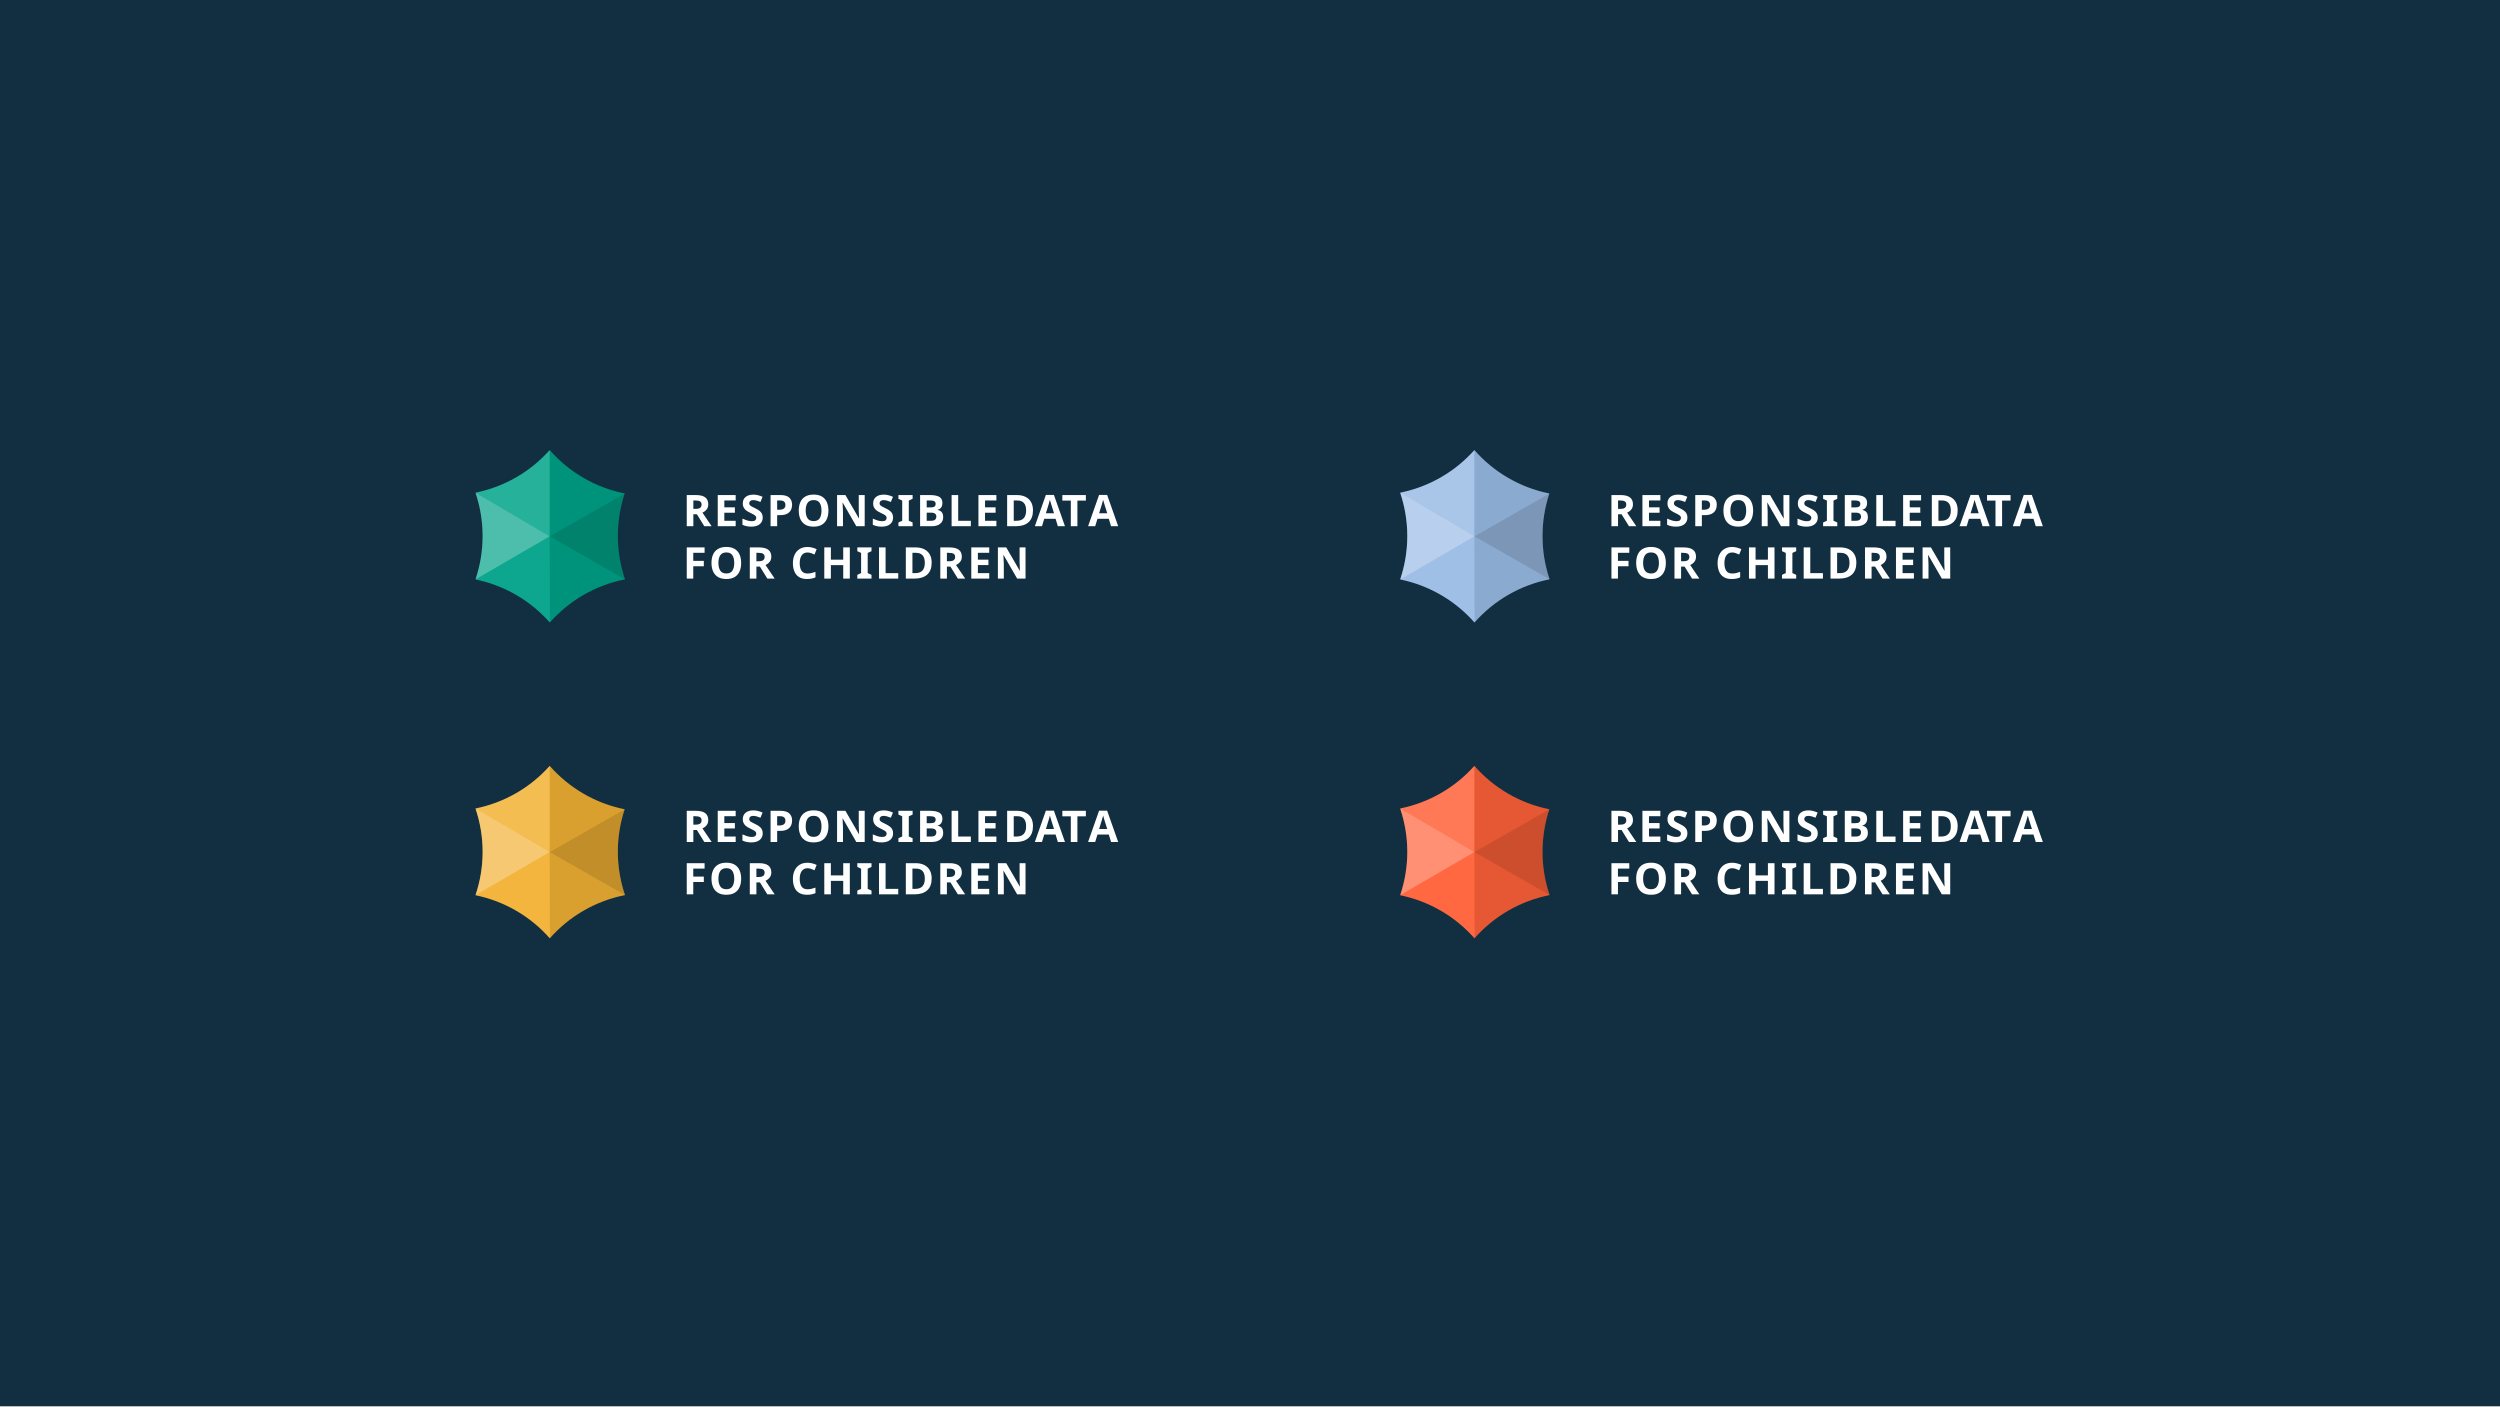
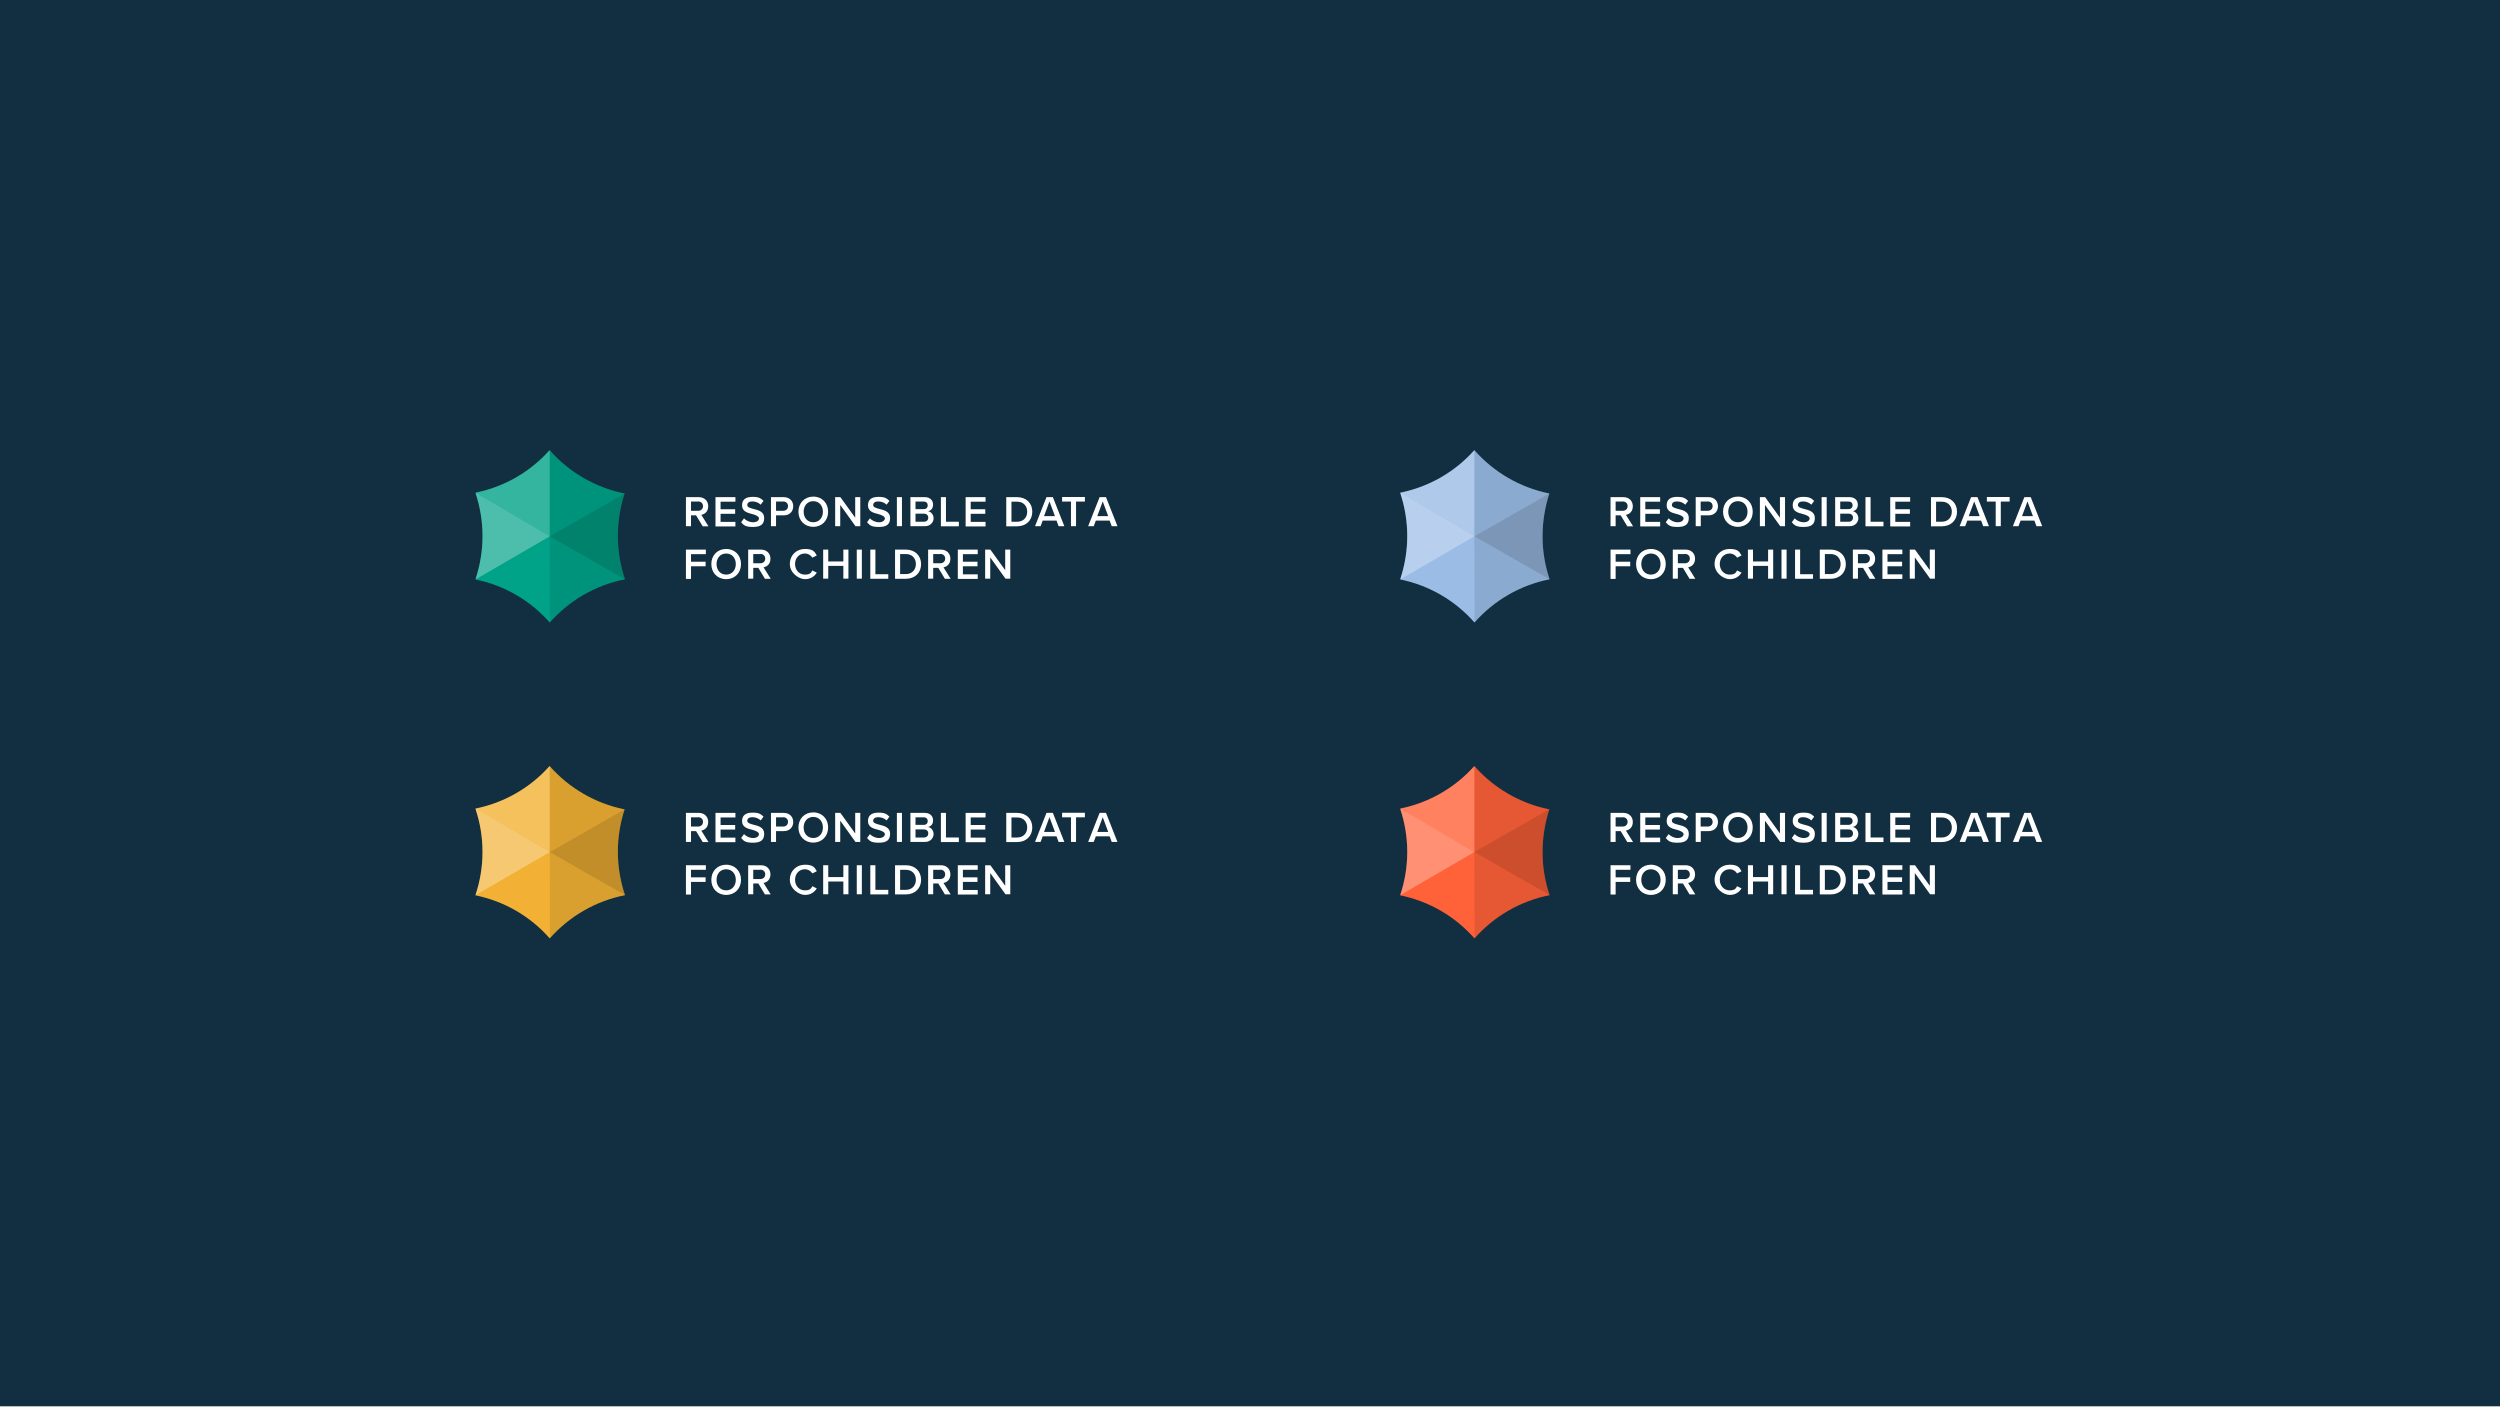
- <svg xmlns="http://www.w3.org/2000/svg" id="Layer_1" data-name="Layer 1" viewBox="0 0 1920 1080">
+ <svg xmlns="http://www.w3.org/2000/svg" id="Layer_1" version="1.1" viewBox="0 0 1920 1080">
  <defs>
-     <style>.cls-1{fill:#00a388;}.cls-2{fill:#f2b134;}.cls-3{fill:#9abce5;}.cls-4{fill:#ff6138;}.cls-5{fill:#112f41;}.cls-6{clip-path:url(#clip-path);}.cls-7{opacity:0.1;}.cls-8{opacity:0.2;}.cls-10,.cls-11,.cls-12,.cls-9{fill:#fff;}.cls-9{opacity:0.05;}.cls-10{opacity:0.3;}.cls-11{opacity:0.15;}.cls-12{font-size:33.51px;font-family:ProximaNova-Semibold, Proxima Nova;font-weight:600;letter-spacing:0.05em;}.cls-13{letter-spacing:0.01em;}.cls-14{letter-spacing:-0.01em;}.cls-15{letter-spacing:0.05em;}.cls-16{clip-path:url(#clip-path-2);}.cls-17{clip-path:url(#clip-path-3);}.cls-18{clip-path:url(#clip-path-4);}</style>
-     <clipPath id="clip-path">
-       <path class="cls-1" d="M474.49,411.58A103.63,103.63,0,0,1,479.74,379a103.8,103.8,0,0,1-57.58-33.34,103.68,103.68,0,0,1-57,32.73,103.71,103.71,0,0,1,0,66.62,103.74,103.74,0,0,1,57.08,33.08A103.67,103.67,0,0,1,480,444.93,103.66,103.66,0,0,1,474.49,411.58Z" />
-     </clipPath>
-     <clipPath id="clip-path-2">
-       <path class="cls-2" d="M474.49,654.08a103.63,103.63,0,0,1,5.25-32.55,103.8,103.8,0,0,1-57.58-33.34,103.68,103.68,0,0,1-57,32.73,103.71,103.71,0,0,1,0,66.62,103.74,103.74,0,0,1,57.08,33.08A103.73,103.73,0,0,1,480,687.43,103.66,103.66,0,0,1,474.49,654.08Z" />
-     </clipPath>
-     <clipPath id="clip-path-3">
-       <path class="cls-3" d="M1184.65,411.58A103.63,103.63,0,0,1,1189.9,379a103.73,103.73,0,0,1-57.58-33.34,103.67,103.67,0,0,1-57,32.73,103.8,103.8,0,0,1,0,66.62,103.78,103.78,0,0,1,57.08,33.08,103.67,103.67,0,0,1,57.68-33.19A103.66,103.66,0,0,1,1184.65,411.58Z" />
-     </clipPath>
-     <clipPath id="clip-path-4">
-       <path class="cls-4" d="M1184.65,654.08a103.63,103.63,0,0,1,5.25-32.55,103.73,103.73,0,0,1-57.58-33.34,103.67,103.67,0,0,1-57,32.73,103.8,103.8,0,0,1,0,66.62,103.78,103.78,0,0,1,57.08,33.08,103.73,103.73,0,0,1,57.68-33.19A103.66,103.66,0,0,1,1184.65,654.08Z" />
+     <style>
+       .st0 {
+         fill: none;
+       }
+ 
+       .st1 {
+         opacity: .1;
+       }
+ 
+       .st1, .st2, .st3, .st4, .st5, .st6 {
+         isolation: isolate;
+       }
+ 
+       .st2 {
+         opacity: .2;
+       }
+ 
+       .st7 {
+         fill: #112f41;
+       }
+ 
+       .st8 {
+         clip-path: url(#clippath-1);
+       }
+ 
+       .st9 {
+         clip-path: url(#clippath-3);
+       }
+ 
+       .st10 {
+         clip-path: url(#clippath-2);
+       }
+ 
+       .st11, .st4, .st5, .st6 {
+         fill: #fff;
+       }
+ 
+       .st12 {
+         fill: #f2b134;
+       }
+ 
+       .st13 {
+         fill: #00a388;
+       }
+ 
+       .st14 {
+         fill: #9abce5;
+       }
+ 
+       .st15 {
+         fill: #ff6138;
+       }
+ 
+       .st16 {
+         clip-path: url(#clippath);
+       }
+ 
+       .st4 {
+         opacity: 0;
+       }
+ 
+       .st5 {
+         opacity: .2;
+       }
+ 
+       .st6 {
+         opacity: .3;
+       }
+     </style>
+     <clipPath id="clippath">
+       <path class="st0" d="M474.5,411.6c0-11.1,1.8-22.1,5.2-32.6-22.3-4.5-42.6-16.2-57.6-33.3-14.9,16.8-35,28.3-57,32.7,7.3,21.6,7.3,45,0,66.6,22.1,4.5,42.2,16.1,57.1,33.1,15.1-17.1,35.4-28.8,57.8-33.2-3.6-10.7-5.5-22-5.5-33.4Z" />
+     </clipPath>
+     <clipPath id="clippath-1">
+       <path class="st0" d="M474.5,654.1c0-11.1,1.8-22,5.2-32.5-22.3-4.5-42.6-16.2-57.6-33.3-14.9,16.8-35,28.3-57,32.7,7.3,21.6,7.3,45,0,66.6,22.1,4.5,42.2,16.1,57.1,33.1,15.1-17.1,35.4-28.8,57.8-33.2-3.6-10.7-5.5-22-5.5-33.3Z" />
+     </clipPath>
+     <clipPath id="clippath-2">
+       <path class="st0" d="M1184.7,411.6c0-11.1,1.8-22.1,5.2-32.6-22.3-4.5-42.6-16.2-57.6-33.3-14.9,16.8-35,28.3-57,32.7,7.3,21.6,7.3,45,0,66.6,22.1,4.5,42.2,16.1,57.1,33.1,15.1-17.1,35.3-28.8,57.7-33.2-3.6-10.7-5.5-22-5.4-33.3Z" />
+     </clipPath>
+     <clipPath id="clippath-3">
+       <path class="st0" d="M1184.7,654.1c0-11.1,1.8-22,5.2-32.5-22.3-4.5-42.6-16.2-57.6-33.3-14.9,16.8-35,28.3-57,32.7,7.3,21.6,7.3,45,0,66.6,22.1,4.5,42.2,16.1,57.1,33.1,15.1-17.1,35.3-28.8,57.7-33.2-3.6-10.7-5.5-22-5.4-33.3Z" />
    </clipPath>
  </defs>
-   <rect class="cls-5" x="420" y="-420" width="1080" height="1920" transform="translate(1500 -420) rotate(90)" />
-   <path class="cls-1" d="M474.49,411.58A103.63,103.63,0,0,1,479.74,379a103.8,103.8,0,0,1-57.58-33.34,103.68,103.68,0,0,1-57,32.73,103.71,103.71,0,0,1,0,66.62,103.74,103.74,0,0,1,57.08,33.08A103.67,103.67,0,0,1,480,444.93,103.66,103.66,0,0,1,474.49,411.58Z" />
-   <g class="cls-6">
-     <polygon class="cls-7" points="422.16 345.69 422.16 411.9 479.74 379.03 422.16 345.69" />
-     <polygon class="cls-8" points="479.74 379.03 422.16 411.9 481.01 445.52 479.74 379.03" />
-     <polygon class="cls-7" points="481.01 445.52 422.16 411.9 422.32 478.12 481.01 445.52" />
-     <polygon class="cls-9" points="422.47 478.12 422.16 411.9 365.25 444.95 422.47 478.12" />
-     <polygon class="cls-10" points="365.25 444.95 422.16 411.9 365.21 378.42 365.25 444.95" />
-     <polygon class="cls-11" points="365.21 378.42 422.16 411.9 422.16 345.69 365.21 378.42" />
-   </g>
-   <text class="cls-12" transform="translate(524.41 404.14)">RESPONSIBLE <tspan class="cls-13" x="246.06" y="0">D</tspan>
-     <tspan class="cls-14" x="270.36" y="0">AT</tspan>
-     <tspan class="cls-15" x="311.23" y="0">A</tspan>
-     <tspan x="0" y="40.21">FOR CHILDREN</tspan>
-   </text>
-   <path class="cls-2" d="M474.49,654.08a103.63,103.63,0,0,1,5.25-32.55,103.8,103.8,0,0,1-57.58-33.34,103.68,103.68,0,0,1-57,32.73,103.71,103.71,0,0,1,0,66.62,103.74,103.74,0,0,1,57.08,33.08A103.73,103.73,0,0,1,480,687.43,103.66,103.66,0,0,1,474.49,654.08Z" />
-   <g class="cls-16">
-     <polygon class="cls-7" points="422.16 588.19 422.16 654.4 479.74 621.53 422.16 588.19" />
-     <polygon class="cls-8" points="479.74 621.53 422.16 654.4 481.01 688.02 479.74 621.53" />
-     <polygon class="cls-7" points="481.01 688.02 422.16 654.4 422.32 720.62 481.01 688.02" />
-     <polygon class="cls-9" points="422.47 720.62 422.16 654.4 365.25 687.45 422.47 720.62" />
-     <polygon class="cls-10" points="365.25 687.45 422.16 654.4 365.21 620.92 365.25 687.45" />
-     <polygon class="cls-11" points="365.21 620.92 422.16 654.4 422.16 588.19 365.21 620.92" />
-   </g>
-   <text class="cls-12" transform="translate(524.41 646.64)">RESPONSIBLE <tspan class="cls-13" x="246.06" y="0">D</tspan>
-     <tspan class="cls-14" x="270.36" y="0">AT</tspan>
-     <tspan class="cls-15" x="311.23" y="0">A</tspan>
-     <tspan x="0" y="40.21">FOR CHILDREN</tspan>
-   </text>
-   <path class="cls-3" d="M1184.65,411.58A103.63,103.63,0,0,1,1189.9,379a103.73,103.73,0,0,1-57.58-33.34,103.67,103.67,0,0,1-57,32.73,103.8,103.8,0,0,1,0,66.62,103.78,103.78,0,0,1,57.08,33.08,103.67,103.67,0,0,1,57.68-33.19A103.66,103.66,0,0,1,1184.65,411.58Z" />
-   <g class="cls-17">
-     <polygon class="cls-7" points="1132.32 345.69 1132.32 411.9 1189.9 379.03 1132.32 345.69" />
-     <polygon class="cls-8" points="1189.9 379.03 1132.32 411.9 1191.17 445.52 1189.9 379.03" />
-     <polygon class="cls-7" points="1191.17 445.52 1132.32 411.9 1132.48 478.12 1191.17 445.52" />
-     <polygon class="cls-9" points="1132.63 478.12 1132.32 411.9 1075.41 444.95 1132.63 478.12" />
-     <polygon class="cls-10" points="1075.41 444.95 1132.32 411.9 1075.36 378.42 1075.41 444.95" />
-     <polygon class="cls-11" points="1075.36 378.42 1132.32 411.9 1132.32 345.69 1075.36 378.42" />
-   </g>
-   <text class="cls-12" transform="translate(1234.57 404.14)">RESPONSIBLE <tspan class="cls-13" x="246.06" y="0">D</tspan>
-     <tspan class="cls-14" x="270.36" y="0">AT</tspan>
-     <tspan class="cls-15" x="311.23" y="0">A</tspan>
-     <tspan x="0" y="40.21">FOR CHILDREN</tspan>
-   </text>
-   <path class="cls-4" d="M1184.65,654.08a103.63,103.63,0,0,1,5.25-32.55,103.73,103.73,0,0,1-57.58-33.34,103.67,103.67,0,0,1-57,32.73,103.8,103.8,0,0,1,0,66.62,103.78,103.78,0,0,1,57.08,33.08,103.73,103.73,0,0,1,57.68-33.19A103.66,103.66,0,0,1,1184.65,654.08Z" />
-   <g class="cls-18">
-     <polygon class="cls-7" points="1132.32 588.19 1132.32 654.4 1189.9 621.53 1132.32 588.19" />
-     <polygon class="cls-8" points="1189.9 621.53 1132.32 654.4 1191.17 688.02 1189.9 621.53" />
-     <polygon class="cls-7" points="1191.17 688.02 1132.32 654.4 1132.48 720.62 1191.17 688.02" />
-     <polygon class="cls-9" points="1132.63 720.62 1132.32 654.4 1075.41 687.45 1132.63 720.62" />
-     <polygon class="cls-10" points="1075.41 687.45 1132.32 654.4 1075.36 620.92 1075.41 687.45" />
-     <polygon class="cls-11" points="1075.36 620.92 1132.32 654.4 1132.32 588.19 1075.36 620.92" />
-   </g>
-   <text class="cls-12" transform="translate(1234.57 646.64)">RESPONSIBLE <tspan class="cls-13" x="246.06" y="0">D</tspan>
-     <tspan class="cls-14" x="270.36" y="0">AT</tspan>
-     <tspan class="cls-15" x="311.23" y="0">A</tspan>
-     <tspan x="0" y="40.21">FOR CHILDREN</tspan>
-   </text>
+   <rect class="st7" width="1920" height="1080" />
+   <path class="st13" d="M474.5,411.6c0-11.1,1.8-22.1,5.2-32.6-22.3-4.5-42.6-16.2-57.6-33.3-14.9,16.8-35,28.3-57,32.7,7.3,21.6,7.3,45,0,66.6,22.1,4.5,42.2,16.1,57.1,33.1,15.1-17.1,35.4-28.8,57.8-33.2-3.6-10.7-5.5-22-5.5-33.4Z" />
+   <g class="st16">
+     <g>
+       <polygon class="st1" points="422.2 345.7 422.2 411.9 479.7 379 422.2 345.7" />
+       <polygon class="st2" points="479.7 379 422.2 411.9 481 445.5 479.7 379" />
+       <polygon class="st1" points="481 445.5 422.2 411.9 422.3 478.1 481 445.5" />
+       <polygon class="st4" points="422.5 478.1 422.2 411.9 365.2 445 422.5 478.1" />
+       <polygon class="st6" points="365.2 445 422.2 411.9 365.2 378.4 365.2 445" />
+       <polygon class="st5" points="365.2 378.4 422.2 411.9 422.2 345.7 365.2 378.4" />
+     </g>
+   </g>
+   <g class="st3">
+     <g class="st3">
+       <path class="st11" d="M539.6,404.1l-5-8.3h-3.9v8.3h-3.9v-22.3h9.8c4.4,0,7.3,2.9,7.3,7s-2.6,6.1-5.3,6.6l5.5,8.8h-4.5ZM536.1,385.2h-5.4v7.1h5.4c2.2,0,3.8-1.4,3.8-3.6s-1.6-3.6-3.8-3.6Z" />
+       <path class="st11" d="M549.5,404.1v-22.3h15.3v3.5h-11.4v5.8h11.2v3.5h-11.2v6.2h11.4v3.5h-15.3Z" />
+       <path class="st11" d="M571.3,398c1.5,1.6,4,3.1,7.1,3.1s4.5-1.6,4.5-3-2.4-2.6-5.1-3.3c-3.7-.9-7.9-2-7.9-6.7s3.2-6.5,8.1-6.5,6.3,1.1,8.4,3.1l-2.2,2.9c-1.7-1.7-4.1-2.5-6.5-2.5s-3.8,1.1-3.8,2.8,2.3,2.3,4.9,3c3.7.9,8.1,2.1,8.1,6.9s-2.6,6.9-8.6,6.9-7.1-1.4-9.1-3.6l2.2-3Z" />
+       <path class="st11" d="M592.1,404.1v-22.3h9.8c4.7,0,7.3,3.2,7.3,7s-2.6,7-7.3,7h-5.9v8.3h-3.9ZM601.4,385.2h-5.4v7.1h5.4c2.2,0,3.8-1.4,3.8-3.6s-1.6-3.6-3.8-3.6Z" />
+       <path class="st11" d="M624.6,381.4c6.7,0,11.4,4.9,11.4,11.6s-4.7,11.6-11.4,11.6-11.4-4.9-11.4-11.6,4.7-11.6,11.4-11.6ZM624.6,384.9c-4.5,0-7.4,3.5-7.4,8.1s2.9,8.1,7.4,8.1,7.4-3.5,7.4-8.1-2.9-8.1-7.4-8.1Z" />
+       <path class="st11" d="M657,404.1l-11.7-16.3v16.3h-3.9v-22.3h4l11.4,15.8v-15.8h3.9v22.3h-3.8Z" />
+       <path class="st11" d="M668,398c1.5,1.6,4,3.1,7.1,3.1s4.5-1.6,4.5-3-2.4-2.6-5.1-3.3c-3.7-.9-7.9-2-7.9-6.7s3.2-6.5,8.1-6.5,6.3,1.1,8.4,3.1l-2.2,2.9c-1.7-1.7-4.1-2.5-6.5-2.5s-3.8,1.1-3.8,2.8,2.3,2.3,4.9,3c3.7.9,8.1,2.1,8.1,6.9s-2.6,6.9-8.6,6.9-7.1-1.4-9.1-3.6l2.2-3Z" />
+       <path class="st11" d="M688.8,404.1v-22.3h3.9v22.3h-3.9Z" />
+       <path class="st11" d="M699.2,404.1v-22.3h11c4.1,0,6.4,2.5,6.4,5.7s-1.8,4.7-3.9,5.1c2.4.4,4.3,2.7,4.3,5.5s-2.3,6-6.5,6h-11.3ZM703.1,391h6.3c2,0,3.1-1.2,3.1-2.9s-1.1-2.9-3.1-2.9h-6.3v5.8ZM703.1,400.7h6.4c2.1,0,3.4-1.2,3.4-3.1s-1.2-3.1-3.4-3.1h-6.4v6.2Z" />
+       <path class="st11" d="M722.6,404.1v-22.3h3.9v18.9h9.9v3.5h-13.8Z" />
+       <path class="st11" d="M741.6,404.1v-22.3h15.3v3.5h-11.4v5.8h11.2v3.5h-11.2v6.2h11.4v3.5h-15.3Z" />
+     </g>
+     <g class="st3">
+       <path class="st11" d="M772.8,404.1v-22.3h8.3c7,0,11.7,4.6,11.7,11.2s-4.7,11.2-11.7,11.2h-8.3ZM776.8,400.7h4.4c4.9,0,7.7-3.5,7.7-7.7s-2.7-7.7-7.7-7.7h-4.4v15.4Z" />
+     </g>
+     <g class="st3">
+       <path class="st11" d="M813,404.1l-1.6-4.3h-10.6l-1.6,4.3h-4.3l8.8-22.3h4.9l8.8,22.3h-4.3ZM806,385.1l-4.2,11.3h8.4l-4.2-11.3Z" />
+       <path class="st11" d="M822.5,404.1v-18.9h-6.8v-3.5h17.5v3.5h-6.8v18.9h-3.9Z" />
+     </g>
+     <g class="st3">
+       <path class="st11" d="M853.8,404.1l-1.6-4.3h-10.6l-1.6,4.3h-4.3l8.8-22.3h4.9l8.8,22.3h-4.3ZM846.9,385.1l-4.2,11.3h8.4l-4.2-11.3Z" />
+     </g>
+     <g class="st3">
+       <path class="st11" d="M526.8,444.4v-22.3h15.3v3.5h-11.4v5.8h11.2v3.5h-11.2v9.7h-3.9Z" />
+       <path class="st11" d="M557.7,421.6c6.7,0,11.4,4.9,11.4,11.6s-4.7,11.6-11.4,11.6-11.4-4.9-11.4-11.6,4.7-11.6,11.4-11.6ZM557.7,425.1c-4.5,0-7.4,3.5-7.4,8.1s2.9,8.1,7.4,8.1,7.4-3.5,7.4-8.1-2.9-8.1-7.4-8.1Z" />
+       <path class="st11" d="M587.4,444.4l-5-8.3h-3.9v8.3h-3.9v-22.3h9.8c4.4,0,7.3,2.9,7.3,7s-2.6,6.1-5.3,6.6l5.5,8.8h-4.5ZM583.9,425.5h-5.4v7.1h5.4c2.2,0,3.8-1.4,3.8-3.6s-1.6-3.6-3.8-3.6Z" />
+       <path class="st11" d="M606.6,433.2c0-6.9,5.1-11.6,11.6-11.6s7.5,2.3,9.1,5l-3.4,1.7c-1.1-1.8-3.2-3.2-5.8-3.2-4.3,0-7.5,3.4-7.5,8.1s3.3,8.1,7.5,8.1,4.7-1.4,5.8-3.2l3.4,1.7c-1.7,2.7-4.5,5-9.1,5s-11.6-4.7-11.6-11.6Z" />
+       <path class="st11" d="M647.7,444.4v-9.8h-11.6v9.8h-3.9v-22.3h3.9v9.1h11.6v-9.1h3.9v22.3h-3.9Z" />
+       <path class="st11" d="M658,444.4v-22.3h3.9v22.3h-3.9Z" />
+       <path class="st11" d="M668.4,444.4v-22.3h3.9v18.9h9.9v3.5h-13.8Z" />
+       <path class="st11" d="M687.4,444.4v-22.3h8.3c7,0,11.7,4.6,11.7,11.2s-4.7,11.2-11.7,11.2h-8.3ZM691.3,440.9h4.4c4.9,0,7.7-3.5,7.7-7.7s-2.7-7.7-7.7-7.7h-4.4v15.4Z" />
+       <path class="st11" d="M725.6,444.4l-5-8.3h-3.9v8.3h-3.9v-22.3h9.8c4.4,0,7.3,2.9,7.3,7s-2.6,6.1-5.3,6.6l5.5,8.8h-4.5ZM722.1,425.5h-5.4v7.1h5.4c2.2,0,3.8-1.4,3.8-3.6s-1.6-3.6-3.8-3.6Z" />
+       <path class="st11" d="M735.6,444.4v-22.3h15.3v3.5h-11.4v5.8h11.2v3.5h-11.2v6.2h11.4v3.5h-15.3Z" />
+       <path class="st11" d="M772.2,444.4l-11.7-16.3v16.3h-3.9v-22.3h4l11.4,15.8v-15.8h3.9v22.3h-3.8Z" />
+     </g>
+   </g>
+   <path class="st12" d="M474.5,654.1c0-11.1,1.8-22,5.2-32.5-22.3-4.5-42.6-16.2-57.6-33.3-14.9,16.8-35,28.3-57,32.7,7.3,21.6,7.3,45,0,66.6,22.1,4.5,42.2,16.1,57.1,33.1,15.1-17.1,35.4-28.8,57.8-33.2-3.6-10.7-5.5-22-5.5-33.3Z" />
+   <g class="st8">
+     <g>
+       <polygon class="st1" points="422.2 588.2 422.2 654.4 479.7 621.5 422.2 588.2" />
+       <polygon class="st2" points="479.7 621.5 422.2 654.4 481 688 479.7 621.5" />
+       <polygon class="st1" points="481 688 422.2 654.4 422.3 720.6 481 688" />
+       <polygon class="st4" points="422.5 720.6 422.2 654.4 365.2 687.5 422.5 720.6" />
+       <polygon class="st6" points="365.2 687.5 422.2 654.4 365.2 620.9 365.2 687.5" />
+       <polygon class="st5" points="365.2 620.9 422.2 654.4 422.2 588.2 365.2 620.9" />
+     </g>
+   </g>
+   <g class="st3">
+     <g class="st3">
+       <path class="st11" d="M539.6,646.6l-5-8.3h-3.9v8.3h-3.9v-22.3h9.8c4.4,0,7.3,2.9,7.3,7s-2.6,6.1-5.3,6.6l5.5,8.8h-4.5ZM536.1,627.7h-5.4v7.1h5.4c2.2,0,3.8-1.4,3.8-3.6s-1.6-3.6-3.8-3.6Z" />
+       <path class="st11" d="M549.5,646.6v-22.3h15.3v3.5h-11.4v5.8h11.2v3.5h-11.2v6.2h11.4v3.5h-15.3Z" />
+       <path class="st11" d="M571.3,640.5c1.5,1.6,4,3.1,7.1,3.1s4.5-1.6,4.5-3-2.4-2.6-5.1-3.3c-3.7-.9-7.9-2-7.9-6.7s3.2-6.5,8.1-6.5,6.3,1.1,8.4,3.1l-2.2,2.9c-1.7-1.7-4.1-2.5-6.5-2.5s-3.8,1.1-3.8,2.8,2.3,2.3,4.9,3c3.7.9,8.1,2.1,8.1,6.9s-2.6,6.9-8.6,6.9-7.1-1.4-9.1-3.6l2.2-3Z" />
+       <path class="st11" d="M592.1,646.6v-22.3h9.8c4.7,0,7.3,3.2,7.3,7s-2.6,7-7.3,7h-5.9v8.3h-3.9ZM601.4,627.7h-5.4v7.1h5.4c2.2,0,3.8-1.4,3.8-3.6s-1.6-3.6-3.8-3.6Z" />
+       <path class="st11" d="M624.6,623.9c6.7,0,11.4,4.9,11.4,11.6s-4.7,11.6-11.4,11.6-11.4-4.9-11.4-11.6,4.7-11.6,11.4-11.6ZM624.6,627.4c-4.5,0-7.4,3.5-7.4,8.1s2.9,8.1,7.4,8.1,7.4-3.5,7.4-8.1-2.9-8.1-7.4-8.1Z" />
+       <path class="st11" d="M657,646.6l-11.7-16.3v16.3h-3.9v-22.3h4l11.4,15.8v-15.8h3.9v22.3h-3.8Z" />
+       <path class="st11" d="M668,640.5c1.5,1.6,4,3.1,7.1,3.1s4.5-1.6,4.5-3-2.4-2.6-5.1-3.3c-3.7-.9-7.9-2-7.9-6.7s3.2-6.5,8.1-6.5,6.3,1.1,8.4,3.1l-2.2,2.9c-1.7-1.7-4.1-2.5-6.5-2.5s-3.8,1.1-3.8,2.8,2.3,2.3,4.9,3c3.7.9,8.1,2.1,8.1,6.9s-2.6,6.9-8.6,6.9-7.1-1.4-9.1-3.6l2.2-3Z" />
+       <path class="st11" d="M688.8,646.6v-22.3h3.9v22.3h-3.9Z" />
+       <path class="st11" d="M699.2,646.6v-22.3h11c4.1,0,6.4,2.5,6.4,5.7s-1.8,4.7-3.9,5.1c2.4.4,4.3,2.7,4.3,5.5s-2.3,6-6.5,6h-11.3ZM703.1,633.5h6.3c2,0,3.1-1.2,3.1-2.9s-1.1-2.9-3.1-2.9h-6.3v5.8ZM703.1,643.2h6.4c2.1,0,3.4-1.2,3.4-3.1s-1.2-3.1-3.4-3.1h-6.4v6.2Z" />
+       <path class="st11" d="M722.6,646.6v-22.3h3.9v18.9h9.9v3.5h-13.8Z" />
+       <path class="st11" d="M741.6,646.6v-22.3h15.3v3.5h-11.4v5.8h11.2v3.5h-11.2v6.2h11.4v3.5h-15.3Z" />
+     </g>
+     <g class="st3">
+       <path class="st11" d="M772.8,646.6v-22.3h8.3c7,0,11.7,4.6,11.7,11.2s-4.7,11.2-11.7,11.2h-8.3ZM776.8,643.2h4.4c4.9,0,7.7-3.5,7.7-7.7s-2.7-7.7-7.7-7.7h-4.4v15.4Z" />
+     </g>
+     <g class="st3">
+       <path class="st11" d="M813,646.6l-1.6-4.3h-10.6l-1.6,4.3h-4.3l8.8-22.3h4.9l8.8,22.3h-4.3ZM806,627.6l-4.2,11.3h8.4l-4.2-11.3Z" />
+       <path class="st11" d="M822.5,646.6v-18.9h-6.8v-3.5h17.5v3.5h-6.8v18.9h-3.9Z" />
+     </g>
+     <g class="st3">
+       <path class="st11" d="M853.8,646.6l-1.6-4.3h-10.6l-1.6,4.3h-4.3l8.8-22.3h4.9l8.8,22.3h-4.3ZM846.9,627.6l-4.2,11.3h8.4l-4.2-11.3Z" />
+     </g>
+     <g class="st3">
+       <path class="st11" d="M526.8,686.8v-22.3h15.3v3.5h-11.4v5.8h11.2v3.5h-11.2v9.7h-3.9Z" />
+       <path class="st11" d="M557.7,664.1c6.7,0,11.4,4.9,11.4,11.6s-4.7,11.6-11.4,11.6-11.4-4.9-11.4-11.6,4.7-11.6,11.4-11.6ZM557.7,667.6c-4.5,0-7.4,3.5-7.4,8.1s2.9,8.1,7.4,8.1,7.4-3.5,7.4-8.1-2.9-8.1-7.4-8.1Z" />
+       <path class="st11" d="M587.4,686.8l-5-8.3h-3.9v8.3h-3.9v-22.3h9.8c4.4,0,7.3,2.9,7.3,7s-2.6,6.1-5.3,6.6l5.5,8.8h-4.5ZM583.9,668h-5.4v7.1h5.4c2.2,0,3.8-1.4,3.8-3.6s-1.6-3.6-3.8-3.6Z" />
+       <path class="st11" d="M606.6,675.7c0-6.9,5.1-11.6,11.6-11.6s7.5,2.3,9.1,5l-3.4,1.7c-1.1-1.8-3.2-3.2-5.8-3.2-4.3,0-7.5,3.4-7.5,8.1s3.3,8.1,7.5,8.1,4.7-1.4,5.8-3.2l3.4,1.7c-1.7,2.7-4.5,5-9.1,5s-11.6-4.7-11.6-11.6Z" />
+       <path class="st11" d="M647.7,686.8v-9.8h-11.6v9.8h-3.9v-22.3h3.9v9.1h11.6v-9.1h3.9v22.3h-3.9Z" />
+       <path class="st11" d="M658,686.8v-22.3h3.9v22.3h-3.9Z" />
+       <path class="st11" d="M668.4,686.8v-22.3h3.9v18.9h9.9v3.5h-13.8Z" />
+       <path class="st11" d="M687.4,686.8v-22.3h8.3c7,0,11.7,4.6,11.7,11.2s-4.7,11.2-11.7,11.2h-8.3ZM691.3,683.4h4.4c4.9,0,7.7-3.5,7.7-7.7s-2.7-7.7-7.7-7.7h-4.4v15.4Z" />
+       <path class="st11" d="M725.6,686.8l-5-8.3h-3.9v8.3h-3.9v-22.3h9.8c4.4,0,7.3,2.9,7.3,7s-2.6,6.1-5.3,6.6l5.5,8.8h-4.5ZM722.1,668h-5.4v7.1h5.4c2.2,0,3.8-1.4,3.8-3.6s-1.6-3.6-3.8-3.6Z" />
+       <path class="st11" d="M735.6,686.8v-22.3h15.3v3.5h-11.4v5.8h11.2v3.5h-11.2v6.2h11.4v3.5h-15.3Z" />
+       <path class="st11" d="M772.2,686.8l-11.7-16.3v16.3h-3.9v-22.3h4l11.4,15.8v-15.8h3.9v22.3h-3.8Z" />
+     </g>
+   </g>
+   <path class="st14" d="M1184.7,411.6c0-11.1,1.8-22.1,5.2-32.6-22.3-4.5-42.6-16.2-57.6-33.3-14.9,16.8-35,28.3-57,32.7,7.3,21.6,7.3,45,0,66.6,22.1,4.5,42.2,16.1,57.1,33.1,15.1-17.1,35.3-28.8,57.7-33.2-3.6-10.7-5.5-22-5.4-33.3Z" />
+   <g class="st10">
+     <g>
+       <polygon class="st1" points="1132.3 345.7 1132.3 411.9 1189.9 379 1132.3 345.7" />
+       <polygon class="st2" points="1189.9 379 1132.3 411.9 1191.2 445.5 1189.9 379" />
+       <polygon class="st1" points="1191.2 445.5 1132.3 411.9 1132.5 478.1 1191.2 445.5" />
+       <polygon class="st4" points="1132.6 478.1 1132.3 411.9 1075.4 445 1132.6 478.1" />
+       <polygon class="st6" points="1075.4 445 1132.3 411.9 1075.4 378.4 1075.4 445" />
+       <polygon class="st5" points="1075.4 378.4 1132.3 411.9 1132.3 345.7 1075.4 378.4" />
+     </g>
+   </g>
+   <g class="st3">
+     <g class="st3">
+       <path class="st11" d="M1249.7,404.1l-5-8.3h-3.9v8.3h-3.9v-22.3h9.8c4.4,0,7.3,2.9,7.3,7s-2.6,6.1-5.3,6.6l5.5,8.8h-4.5ZM1246.2,385.2h-5.4v7.1h5.4c2.2,0,3.8-1.4,3.8-3.6s-1.6-3.6-3.8-3.6Z" />
+       <path class="st11" d="M1259.7,404.1v-22.3h15.3v3.5h-11.4v5.8h11.2v3.5h-11.2v6.2h11.4v3.5h-15.3Z" />
+       <path class="st11" d="M1281.4,398c1.5,1.6,4,3.1,7.1,3.1s4.5-1.6,4.5-3-2.4-2.6-5.1-3.3c-3.7-.9-7.9-2-7.9-6.7s3.2-6.5,8.1-6.5,6.3,1.1,8.4,3.1l-2.2,2.9c-1.7-1.7-4.1-2.5-6.5-2.5s-3.8,1.1-3.8,2.8,2.3,2.3,4.9,3c3.7.9,8.1,2.1,8.1,6.9s-2.6,6.9-8.6,6.9-7.1-1.4-9.1-3.6l2.2-3Z" />
+       <path class="st11" d="M1302.3,404.1v-22.3h9.8c4.7,0,7.3,3.2,7.3,7s-2.6,7-7.3,7h-5.9v8.3h-3.9ZM1311.5,385.2h-5.4v7.1h5.4c2.2,0,3.8-1.4,3.8-3.6s-1.6-3.6-3.8-3.6Z" />
+       <path class="st11" d="M1334.7,381.4c6.7,0,11.4,4.9,11.4,11.6s-4.7,11.6-11.4,11.6-11.4-4.9-11.4-11.6,4.7-11.6,11.4-11.6ZM1334.7,384.9c-4.5,0-7.4,3.5-7.4,8.1s2.9,8.1,7.4,8.1,7.4-3.5,7.4-8.1-2.9-8.1-7.4-8.1Z" />
+       <path class="st11" d="M1367.2,404.1l-11.7-16.3v16.3h-3.9v-22.3h4l11.4,15.8v-15.8h3.9v22.3h-3.8Z" />
+       <path class="st11" d="M1378.2,398c1.5,1.6,4,3.1,7.1,3.1s4.5-1.6,4.5-3-2.4-2.6-5.1-3.3c-3.7-.9-7.9-2-7.9-6.7s3.2-6.5,8.1-6.5,6.3,1.1,8.4,3.1l-2.2,2.9c-1.7-1.7-4.1-2.5-6.5-2.5s-3.8,1.1-3.8,2.8,2.3,2.3,4.9,3c3.7.9,8.1,2.1,8.1,6.9s-2.6,6.9-8.6,6.9-7.1-1.4-9.1-3.6l2.2-3Z" />
+       <path class="st11" d="M1399,404.1v-22.3h3.9v22.3h-3.9Z" />
+       <path class="st11" d="M1409.4,404.1v-22.3h11c4.1,0,6.4,2.5,6.4,5.7s-1.8,4.7-3.9,5.1c2.4.4,4.3,2.7,4.3,5.5s-2.3,6-6.5,6h-11.3ZM1413.3,391h6.3c2,0,3.2-1.2,3.2-2.9s-1.1-2.9-3.2-2.9h-6.3v5.8ZM1413.3,400.7h6.4c2.1,0,3.4-1.2,3.4-3.1s-1.2-3.1-3.4-3.1h-6.4v6.2Z" />
+       <path class="st11" d="M1432.7,404.1v-22.3h3.9v18.9h9.9v3.5h-13.8Z" />
+       <path class="st11" d="M1451.7,404.1v-22.3h15.3v3.5h-11.4v5.8h11.2v3.5h-11.2v6.2h11.4v3.5h-15.3Z" />
+     </g>
+     <g class="st3">
+       <path class="st11" d="M1483,404.1v-22.3h8.3c7,0,11.7,4.6,11.7,11.2s-4.7,11.2-11.7,11.2h-8.3ZM1486.9,400.7h4.4c4.9,0,7.7-3.5,7.7-7.7s-2.7-7.7-7.7-7.7h-4.4v15.4Z" />
+     </g>
+     <g class="st3">
+       <path class="st11" d="M1523.1,404.1l-1.6-4.3h-10.6l-1.6,4.3h-4.3l8.8-22.3h4.9l8.8,22.3h-4.3ZM1516.2,385.1l-4.2,11.3h8.4l-4.2-11.3Z" />
+       <path class="st11" d="M1532.7,404.1v-18.9h-6.8v-3.5h17.5v3.5h-6.8v18.9h-3.9Z" />
+     </g>
+     <g class="st3">
+       <path class="st11" d="M1564,404.1l-1.6-4.3h-10.6l-1.6,4.3h-4.3l8.8-22.3h4.9l8.8,22.3h-4.3ZM1557.1,385.1l-4.2,11.3h8.4l-4.2-11.3Z" />
+     </g>
+     <g class="st3">
+       <path class="st11" d="M1236.9,444.4v-22.3h15.3v3.5h-11.4v5.8h11.2v3.5h-11.2v9.7h-3.9Z" />
+       <path class="st11" d="M1267.9,421.6c6.7,0,11.4,4.9,11.4,11.6s-4.7,11.6-11.4,11.6-11.4-4.9-11.4-11.6,4.7-11.6,11.4-11.6ZM1267.9,425.1c-4.5,0-7.4,3.5-7.4,8.1s2.9,8.1,7.4,8.1,7.4-3.5,7.4-8.1-2.9-8.1-7.4-8.1Z" />
+       <path class="st11" d="M1297.5,444.4l-5-8.3h-3.9v8.3h-3.9v-22.3h9.8c4.4,0,7.3,2.9,7.3,7s-2.6,6.1-5.3,6.6l5.5,8.8h-4.5ZM1294,425.5h-5.4v7.1h5.4c2.2,0,3.8-1.4,3.8-3.6s-1.6-3.6-3.8-3.6Z" />
+       <path class="st11" d="M1316.8,433.2c0-6.9,5.1-11.6,11.6-11.6s7.5,2.3,9.1,5l-3.4,1.7c-1.1-1.8-3.2-3.2-5.8-3.2-4.3,0-7.5,3.4-7.5,8.1s3.3,8.1,7.5,8.1,4.7-1.4,5.8-3.2l3.4,1.7c-1.7,2.7-4.5,5-9.1,5s-11.6-4.7-11.6-11.6Z" />
+       <path class="st11" d="M1357.9,444.4v-9.8h-11.6v9.8h-3.9v-22.3h3.9v9.1h11.6v-9.1h3.9v22.3h-3.9Z" />
+       <path class="st11" d="M1368.2,444.4v-22.3h3.9v22.3h-3.9Z" />
+       <path class="st11" d="M1378.6,444.4v-22.3h3.9v18.9h9.9v3.5h-13.8Z" />
+       <path class="st11" d="M1397.6,444.4v-22.3h8.3c7,0,11.7,4.6,11.7,11.2s-4.7,11.2-11.7,11.2h-8.3ZM1401.5,440.9h4.4c4.9,0,7.7-3.5,7.7-7.7s-2.7-7.7-7.7-7.7h-4.4v15.4Z" />
+       <path class="st11" d="M1435.8,444.4l-5-8.3h-3.9v8.3h-3.9v-22.3h9.8c4.4,0,7.3,2.9,7.3,7s-2.6,6.1-5.3,6.6l5.5,8.8h-4.5ZM1432.3,425.5h-5.4v7.1h5.4c2.2,0,3.8-1.4,3.8-3.6s-1.6-3.6-3.8-3.6Z" />
+       <path class="st11" d="M1445.7,444.4v-22.3h15.3v3.5h-11.4v5.8h11.2v3.5h-11.2v6.2h11.4v3.5h-15.3Z" />
+       <path class="st11" d="M1482.3,444.4l-11.7-16.3v16.3h-3.9v-22.3h4l11.4,15.8v-15.8h3.9v22.3h-3.8Z" />
+     </g>
+   </g>
+   <path class="st15" d="M1184.7,654.1c0-11.1,1.8-22,5.2-32.5-22.3-4.5-42.6-16.2-57.6-33.3-14.9,16.8-35,28.3-57,32.7,7.3,21.6,7.3,45,0,66.6,22.1,4.5,42.2,16.1,57.1,33.1,15.1-17.1,35.3-28.8,57.7-33.2-3.6-10.7-5.5-22-5.4-33.3Z" />
+   <g class="st9">
+     <g>
+       <polygon class="st1" points="1132.3 588.2 1132.3 654.4 1189.9 621.5 1132.3 588.2" />
+       <polygon class="st2" points="1189.9 621.5 1132.3 654.4 1191.2 688 1189.9 621.5" />
+       <polygon class="st1" points="1191.2 688 1132.3 654.4 1132.5 720.6 1191.2 688" />
+       <polygon class="st4" points="1132.6 720.6 1132.3 654.4 1075.4 687.5 1132.6 720.6" />
+       <polygon class="st6" points="1075.4 687.5 1132.3 654.4 1075.4 620.9 1075.4 687.5" />
+       <polygon class="st5" points="1075.4 620.9 1132.3 654.4 1132.3 588.2 1075.4 620.9" />
+     </g>
+   </g>
+   <g class="st3">
+     <g class="st3">
+       <path class="st11" d="M1249.7,646.6l-5-8.3h-3.9v8.3h-3.9v-22.3h9.8c4.4,0,7.3,2.9,7.3,7s-2.6,6.1-5.3,6.6l5.5,8.8h-4.5ZM1246.2,627.7h-5.4v7.1h5.4c2.2,0,3.8-1.4,3.8-3.6s-1.6-3.6-3.8-3.6Z" />
+       <path class="st11" d="M1259.7,646.6v-22.3h15.3v3.5h-11.4v5.8h11.2v3.5h-11.2v6.2h11.4v3.5h-15.3Z" />
+       <path class="st11" d="M1281.4,640.5c1.5,1.6,4,3.1,7.1,3.1s4.5-1.6,4.5-3-2.4-2.6-5.1-3.3c-3.7-.9-7.9-2-7.9-6.7s3.2-6.5,8.1-6.5,6.3,1.1,8.4,3.1l-2.2,2.9c-1.7-1.7-4.1-2.5-6.5-2.5s-3.8,1.1-3.8,2.8,2.3,2.3,4.9,3c3.7.9,8.1,2.1,8.1,6.9s-2.6,6.9-8.6,6.9-7.1-1.4-9.1-3.6l2.2-3Z" />
+       <path class="st11" d="M1302.3,646.6v-22.3h9.8c4.7,0,7.3,3.2,7.3,7s-2.6,7-7.3,7h-5.9v8.3h-3.9ZM1311.5,627.7h-5.4v7.1h5.4c2.2,0,3.8-1.4,3.8-3.6s-1.6-3.6-3.8-3.6Z" />
+       <path class="st11" d="M1334.7,623.9c6.7,0,11.4,4.9,11.4,11.6s-4.7,11.6-11.4,11.6-11.4-4.9-11.4-11.6,4.7-11.6,11.4-11.6ZM1334.7,627.4c-4.5,0-7.4,3.5-7.4,8.1s2.9,8.1,7.4,8.1,7.4-3.5,7.4-8.1-2.9-8.1-7.4-8.1Z" />
+       <path class="st11" d="M1367.2,646.6l-11.7-16.3v16.3h-3.9v-22.3h4l11.4,15.8v-15.8h3.9v22.3h-3.8Z" />
+       <path class="st11" d="M1378.2,640.5c1.5,1.6,4,3.1,7.1,3.1s4.5-1.6,4.5-3-2.4-2.6-5.1-3.3c-3.7-.9-7.9-2-7.9-6.7s3.2-6.5,8.1-6.5,6.3,1.1,8.4,3.1l-2.2,2.9c-1.7-1.7-4.1-2.5-6.5-2.5s-3.8,1.1-3.8,2.8,2.3,2.3,4.9,3c3.7.9,8.1,2.1,8.1,6.9s-2.6,6.9-8.6,6.9-7.1-1.4-9.1-3.6l2.2-3Z" />
+       <path class="st11" d="M1399,646.6v-22.3h3.9v22.3h-3.9Z" />
+       <path class="st11" d="M1409.4,646.6v-22.3h11c4.1,0,6.4,2.5,6.4,5.7s-1.8,4.7-3.9,5.1c2.4.4,4.3,2.7,4.3,5.5s-2.3,6-6.5,6h-11.3ZM1413.3,633.5h6.3c2,0,3.2-1.2,3.2-2.9s-1.1-2.9-3.2-2.9h-6.3v5.8ZM1413.3,643.2h6.4c2.1,0,3.4-1.2,3.4-3.1s-1.2-3.1-3.4-3.1h-6.4v6.2Z" />
+       <path class="st11" d="M1432.7,646.6v-22.3h3.9v18.9h9.9v3.5h-13.8Z" />
+       <path class="st11" d="M1451.7,646.6v-22.3h15.3v3.5h-11.4v5.8h11.2v3.5h-11.2v6.2h11.4v3.5h-15.3Z" />
+     </g>
+     <g class="st3">
+       <path class="st11" d="M1483,646.6v-22.3h8.3c7,0,11.7,4.6,11.7,11.2s-4.7,11.2-11.7,11.2h-8.3ZM1486.9,643.2h4.4c4.9,0,7.7-3.5,7.7-7.7s-2.7-7.7-7.7-7.7h-4.4v15.4Z" />
+     </g>
+     <g class="st3">
+       <path class="st11" d="M1523.1,646.6l-1.6-4.3h-10.6l-1.6,4.3h-4.3l8.8-22.3h4.9l8.8,22.3h-4.3ZM1516.2,627.6l-4.2,11.3h8.4l-4.2-11.3Z" />
+       <path class="st11" d="M1532.7,646.6v-18.9h-6.8v-3.5h17.5v3.5h-6.8v18.9h-3.9Z" />
+     </g>
+     <g class="st3">
+       <path class="st11" d="M1564,646.6l-1.6-4.3h-10.6l-1.6,4.3h-4.3l8.8-22.3h4.9l8.8,22.3h-4.3ZM1557.1,627.6l-4.2,11.3h8.4l-4.2-11.3Z" />
+     </g>
+     <g class="st3">
+       <path class="st11" d="M1236.9,686.8v-22.3h15.3v3.5h-11.4v5.8h11.2v3.5h-11.2v9.7h-3.9Z" />
+       <path class="st11" d="M1267.9,664.1c6.7,0,11.4,4.9,11.4,11.6s-4.7,11.6-11.4,11.6-11.4-4.9-11.4-11.6,4.7-11.6,11.4-11.6ZM1267.9,667.6c-4.5,0-7.4,3.5-7.4,8.1s2.9,8.1,7.4,8.1,7.4-3.5,7.4-8.1-2.9-8.1-7.4-8.1Z" />
+       <path class="st11" d="M1297.5,686.8l-5-8.3h-3.9v8.3h-3.9v-22.3h9.8c4.4,0,7.3,2.9,7.3,7s-2.6,6.1-5.3,6.6l5.5,8.8h-4.5ZM1294,668h-5.4v7.1h5.4c2.2,0,3.8-1.4,3.8-3.6s-1.6-3.6-3.8-3.6Z" />
+       <path class="st11" d="M1316.8,675.7c0-6.9,5.1-11.6,11.6-11.6s7.5,2.3,9.1,5l-3.4,1.7c-1.1-1.8-3.2-3.2-5.8-3.2-4.3,0-7.5,3.4-7.5,8.1s3.3,8.1,7.5,8.1,4.7-1.4,5.8-3.2l3.4,1.7c-1.7,2.7-4.5,5-9.1,5s-11.6-4.7-11.6-11.6Z" />
+       <path class="st11" d="M1357.9,686.8v-9.8h-11.6v9.8h-3.9v-22.3h3.9v9.1h11.6v-9.1h3.9v22.3h-3.9Z" />
+       <path class="st11" d="M1368.2,686.8v-22.3h3.9v22.3h-3.9Z" />
+       <path class="st11" d="M1378.6,686.8v-22.3h3.9v18.9h9.9v3.5h-13.8Z" />
+       <path class="st11" d="M1397.6,686.8v-22.3h8.3c7,0,11.7,4.6,11.7,11.2s-4.7,11.2-11.7,11.2h-8.3ZM1401.5,683.4h4.4c4.9,0,7.7-3.5,7.7-7.7s-2.7-7.7-7.7-7.7h-4.4v15.4Z" />
+       <path class="st11" d="M1435.8,686.8l-5-8.3h-3.9v8.3h-3.9v-22.3h9.8c4.4,0,7.3,2.9,7.3,7s-2.6,6.1-5.3,6.6l5.5,8.8h-4.5ZM1432.3,668h-5.4v7.1h5.4c2.2,0,3.8-1.4,3.8-3.6s-1.6-3.6-3.8-3.6Z" />
+       <path class="st11" d="M1445.7,686.8v-22.3h15.3v3.5h-11.4v5.8h11.2v3.5h-11.2v6.2h11.4v3.5h-15.3Z" />
+       <path class="st11" d="M1482.3,686.8l-11.7-16.3v16.3h-3.9v-22.3h4l11.4,15.8v-15.8h3.9v22.3h-3.8Z" />
+     </g>
+   </g>
</svg>
